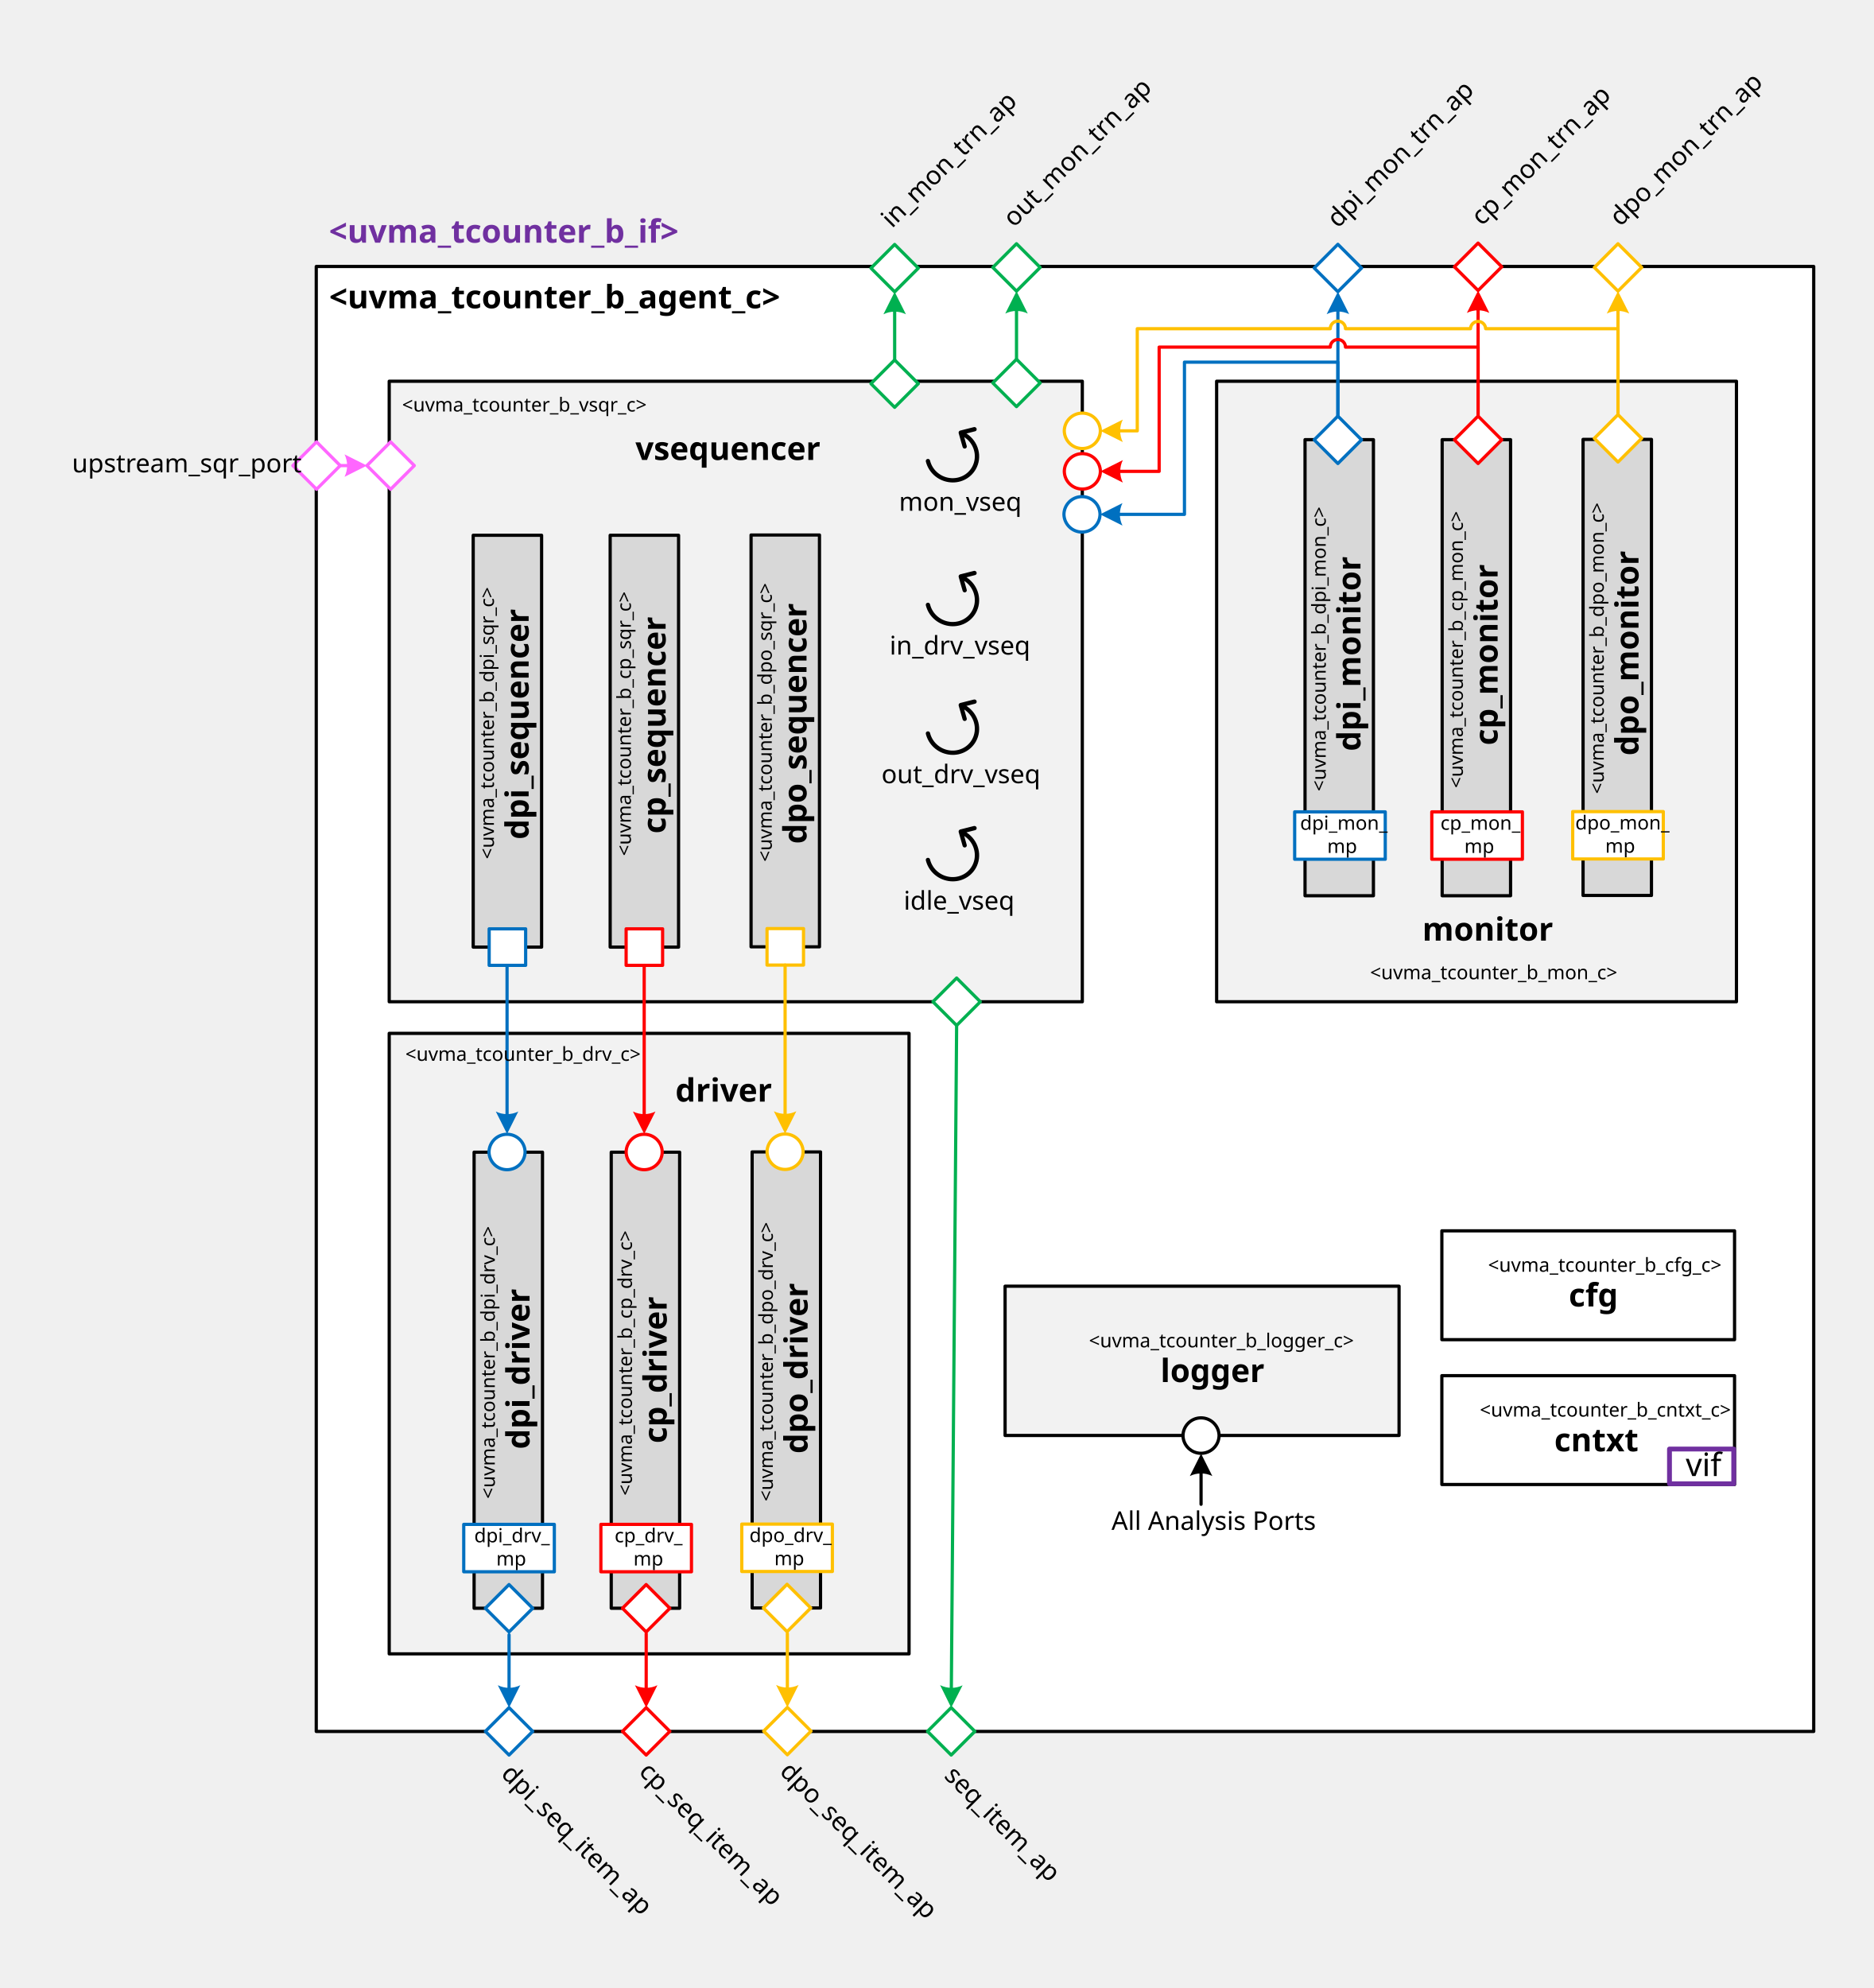
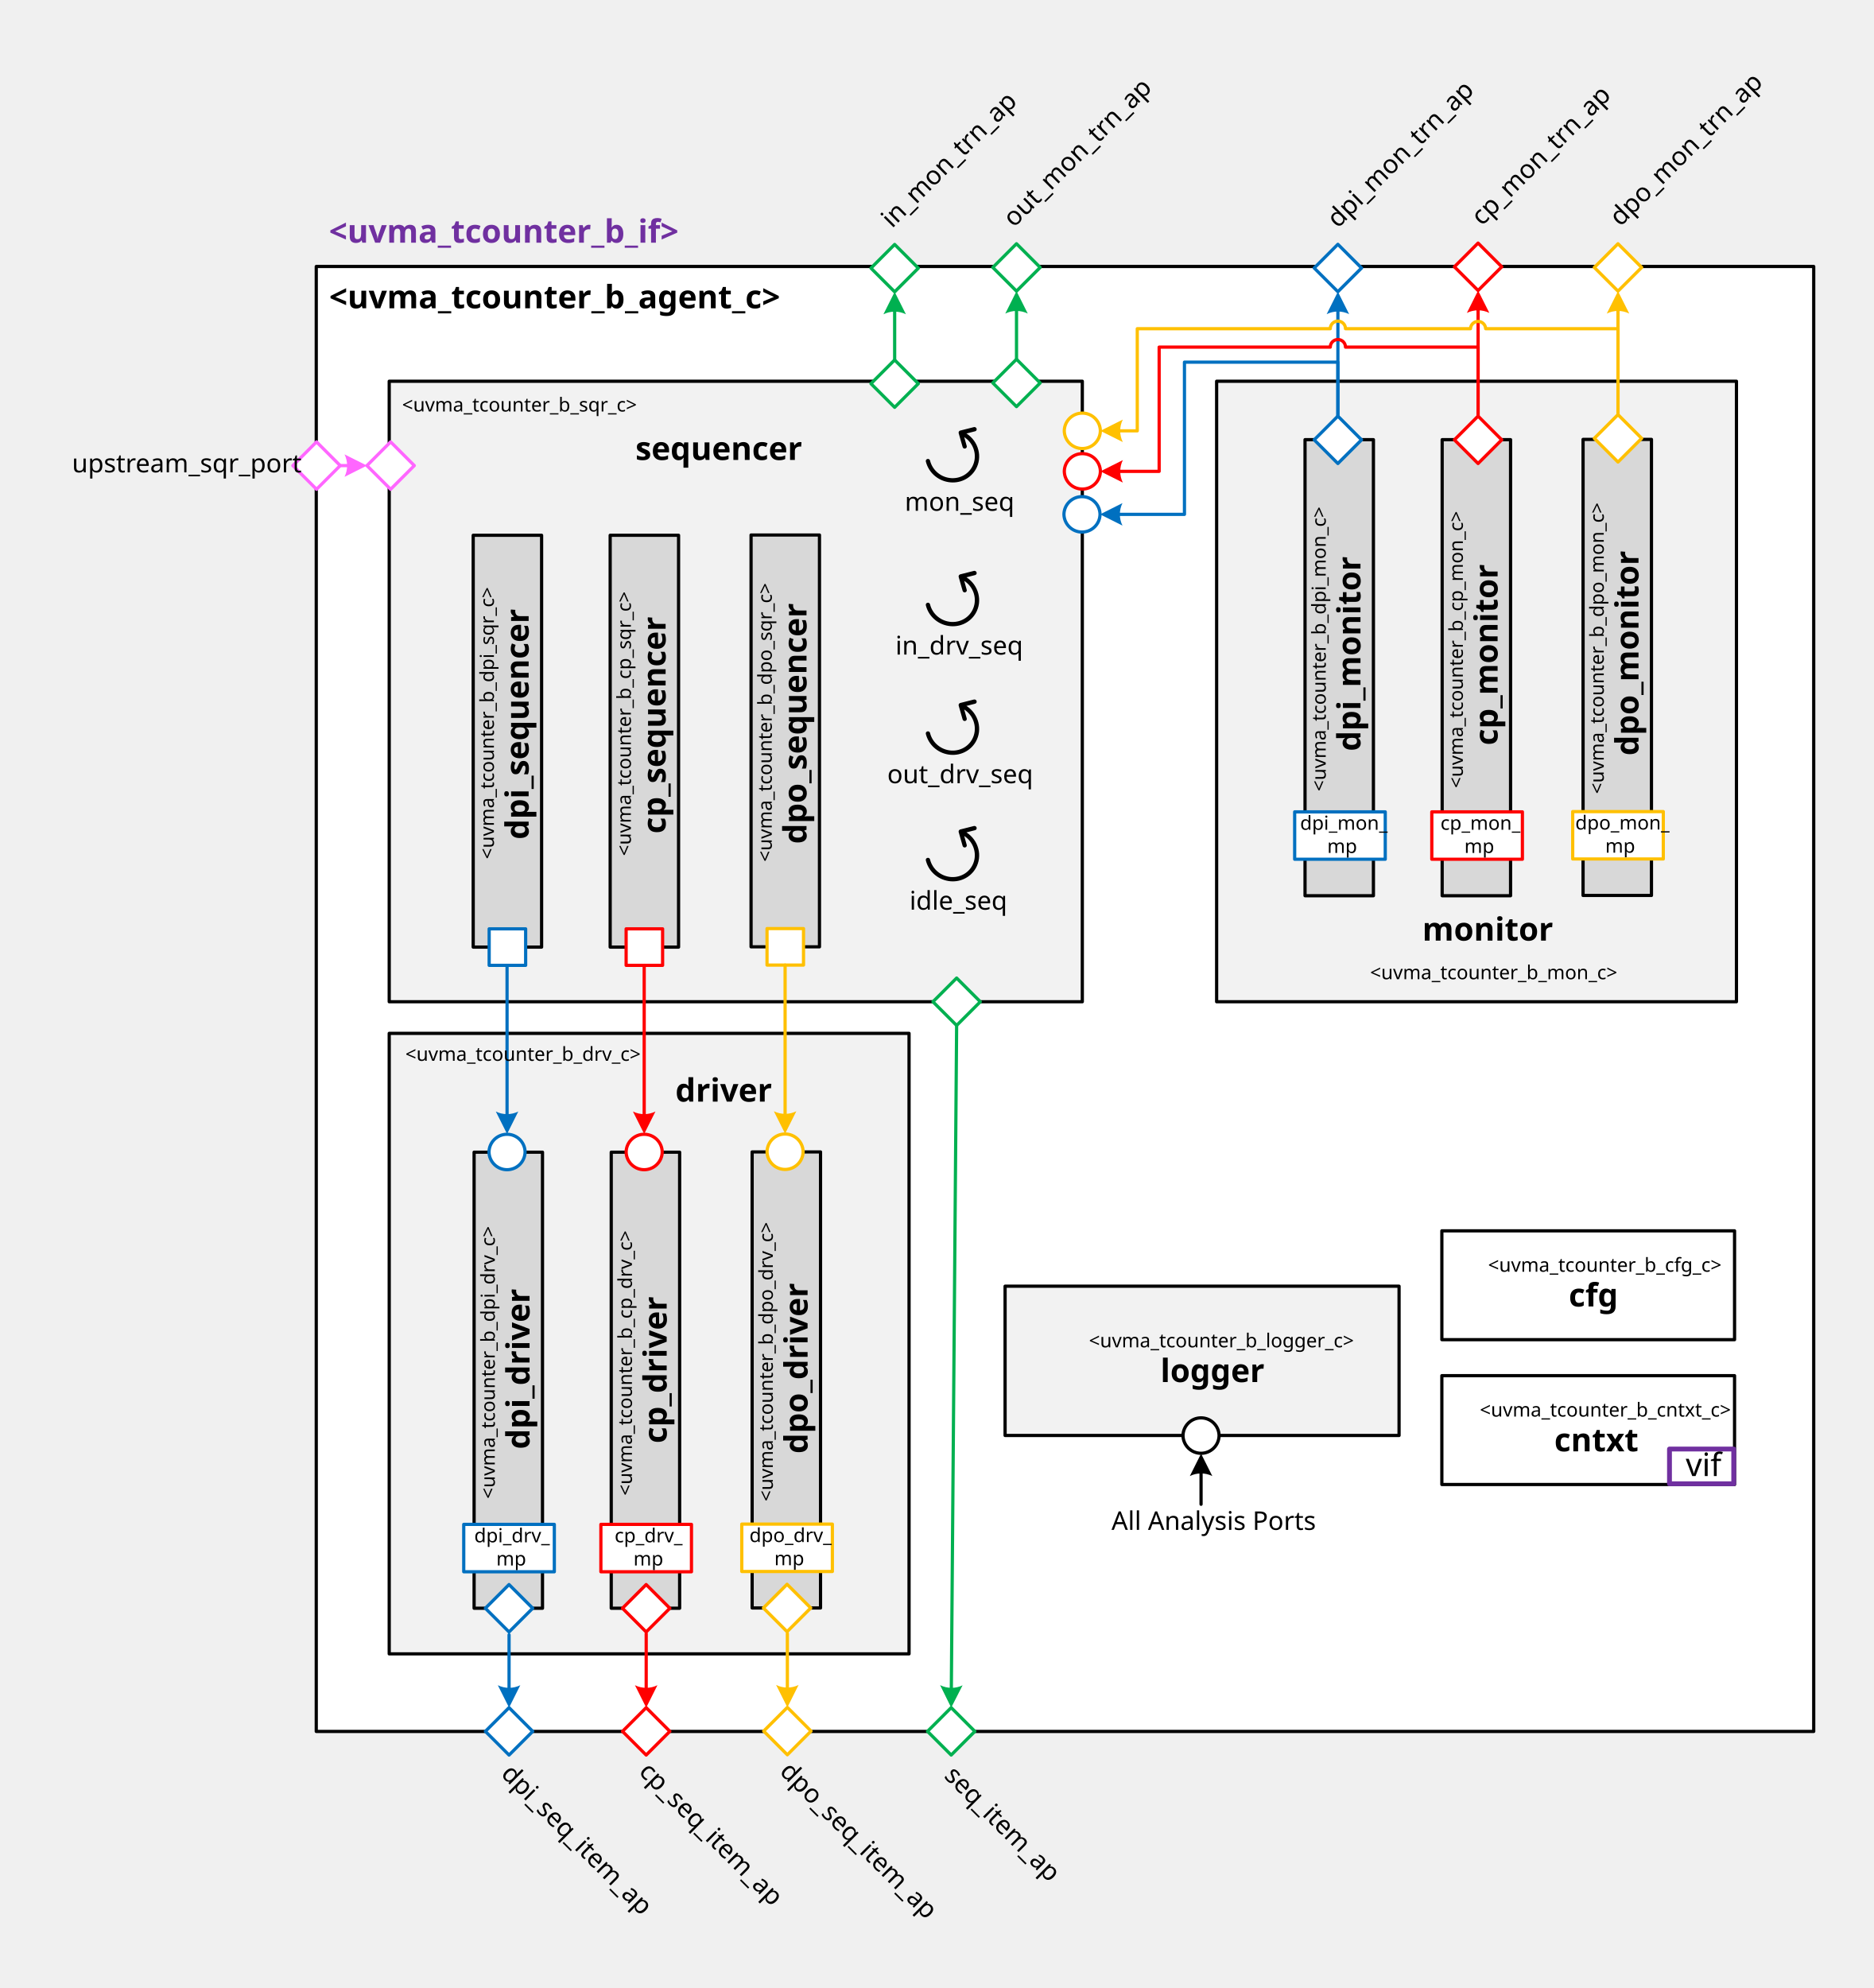
<svg xmlns="http://www.w3.org/2000/svg" xmlns:xlink="http://www.w3.org/1999/xlink" width="8.087in" height="8.581in" viewBox="0 0 582.241 617.827" xml:space="preserve" color-interpolation-filters="sRGB" class="st36">
  <style type="text/css">
	
		.st1 {fill:#ffffff;stroke:#000000;stroke-linecap:round;stroke-linejoin:round;stroke-width:1}
		.st2 {fill:#000000;font-family:Calibri;font-size:0.833em;font-weight:bold}
		.st3 {fill:#000000;font-family:Calibri;font-size:0.5em}
		.st4 {font-size:1.667em;font-weight:bold}
		.st5 {fill:#f2f2f2;stroke:#000000;stroke-linecap:round;stroke-linejoin:round;stroke-width:1}
		.st6 {font-size:0.6em;font-weight:normal}
		.st7 {fill:none;stroke:none;stroke-linecap:round;stroke-linejoin:round;stroke-width:0.75}
		.st8 {fill:#000000;font-family:Calibri;font-size:0.667em}
		.st9 {fill:#d8d8d8;stroke:#000000;stroke-linecap:round;stroke-linejoin:round;stroke-width:1}
		.st10 {fill:#ffffff;stroke:#0070c0;stroke-linecap:round;stroke-linejoin:round;stroke-width:1}
		.st11 {fill:#ffffff;stroke:#ff0000;stroke-linecap:round;stroke-linejoin:round;stroke-width:1}
		.st12 {fill:#ffffff;stroke:#00b050;stroke-linecap:round;stroke-linejoin:round;stroke-width:1}
		.st13 {fill:#ffffff;stroke:#ff66ff;stroke-linecap:round;stroke-linejoin:round;stroke-width:1}
		.st14 {marker-end:url(#mrkr5-45);stroke:#0070c0;stroke-linecap:round;stroke-linejoin:round;stroke-width:1}
		.st15 {fill:#0070c0;fill-opacity:1;stroke:#0070c0;stroke-opacity:1;stroke-width:0.284}
		.st16 {font-size:1em}
		.st17 {marker-end:url(#mrkr5-77);stroke:#ff0000;stroke-linecap:round;stroke-linejoin:round;stroke-width:1}
		.st18 {fill:#ff0000;fill-opacity:1;stroke:#ff0000;stroke-opacity:1;stroke-width:0.284}
		.st19 {marker-start:url(#mrkr5-87);stroke:#0070c0;stroke-linecap:round;stroke-linejoin:round;stroke-width:1}
		.st20 {marker-start:url(#mrkr5-93);stroke:#ff0000;stroke-linecap:round;stroke-linejoin:round;stroke-width:1}
		.st21 {marker-end:url(#mrkr5-105);stroke:#00b050;stroke-linecap:round;stroke-linejoin:round;stroke-width:1}
		.st22 {fill:#00b050;fill-opacity:1;stroke:#00b050;stroke-opacity:1;stroke-width:0.284}
		.st23 {marker-end:url(#mrkr5-116);stroke:#ff66ff;stroke-linecap:round;stroke-linejoin:round;stroke-width:1}
		.st24 {fill:#ff66ff;fill-opacity:1;stroke:#ff66ff;stroke-opacity:1;stroke-width:0.284}
		.st25 {fill:#000000;stroke:none;stroke-linecap:round;stroke-linejoin:round;stroke-width:6.375}
		.st26 {fill:#ffffff;stroke:#ffc000;stroke-linecap:round;stroke-linejoin:round;stroke-width:1}
		.st27 {marker-end:url(#mrkr5-206);stroke:#ffc000;stroke-linecap:round;stroke-linejoin:round;stroke-width:1}
		.st28 {fill:#ffc000;fill-opacity:1;stroke:#ffc000;stroke-opacity:1;stroke-width:0.284}
		.st29 {marker-start:url(#mrkr5-214);stroke:#ffc000;stroke-linecap:round;stroke-linejoin:round;stroke-width:1}
		.st30 {fill:#ffffff;stroke:#7030a0;stroke-linecap:round;stroke-linejoin:round;stroke-width:1.5}
		.st31 {fill:#000000;font-family:Calibri;font-size:0.833em}
		.st32 {fill:#7030a0;font-family:Calibri;font-size:0.833em;font-weight:bold}
		.st33 {marker-end:url(#mrkr5-308);stroke:#000000;stroke-linecap:round;stroke-linejoin:round;stroke-width:1}
		.st34 {fill:#000000;fill-opacity:1;stroke:#000000;stroke-opacity:1;stroke-width:0.284}
		.st35 {fill:none;stroke:none;stroke-linecap:round;stroke-linejoin:round;stroke-width:1}
		.st36 {fill:none;fill-rule:evenodd;font-size:12px;overflow:visible;stroke-linecap:square;stroke-miterlimit:3}
	
	</style>
  <defs id="Markers">
    <g id="lend5">
      <path d="M 2 1 L 0 0 L 1.981 -0.993 C 1.672 -0.365 1.673 0.373 1.985 1 " style="stroke:none" />
    </g>
    <marker id="mrkr5-45" class="st15" refX="-6.16" orient="auto" markerUnits="strokeWidth" overflow="visible">
      <use xlink:href="#lend5" transform="scale(-3.52,-3.52) " />
    </marker>
    <marker id="mrkr5-77" class="st18" refX="-6.16" orient="auto" markerUnits="strokeWidth" overflow="visible">
      <use xlink:href="#lend5" transform="scale(-3.52,-3.52) " />
    </marker>
    <marker id="mrkr5-87" class="st15" refX="5.8" orient="auto" markerUnits="strokeWidth" overflow="visible">
      <use xlink:href="#lend5" transform="scale(3.52) " />
    </marker>
    <marker id="mrkr5-93" class="st18" refX="5.8" orient="auto" markerUnits="strokeWidth" overflow="visible">
      <use xlink:href="#lend5" transform="scale(3.52) " />
    </marker>
    <marker id="mrkr5-105" class="st22" refX="-6.16" orient="auto" markerUnits="strokeWidth" overflow="visible">
      <use xlink:href="#lend5" transform="scale(-3.52,-3.52) " />
    </marker>
    <marker id="mrkr5-116" class="st24" refX="-6.16" orient="auto" markerUnits="strokeWidth" overflow="visible">
      <use xlink:href="#lend5" transform="scale(-3.52,-3.52) " />
    </marker>
    <marker id="mrkr5-206" class="st28" refX="-6.16" orient="auto" markerUnits="strokeWidth" overflow="visible">
      <use xlink:href="#lend5" transform="scale(-3.52,-3.52) " />
    </marker>
    <marker id="mrkr5-214" class="st28" refX="5.8" orient="auto" markerUnits="strokeWidth" overflow="visible">
      <use xlink:href="#lend5" transform="scale(3.52) " />
    </marker>
    <marker id="mrkr5-308" class="st34" refX="-6.16" orient="auto" markerUnits="strokeWidth" overflow="visible">
      <use xlink:href="#lend5" transform="scale(-3.52,-3.52) " />
    </marker>
  </defs>
  <g>
    <g id="shape1-1" transform="translate(98.2917,-79.7365)">
      <rect x="0" y="162.551" width="465.449" height="455.277" class="st1" />
      <text x="4" y="175.55" class="st2">&lt;uvma_tcounter_b_agent_c&gt;</text>
    </g>
    <g id="shape2-4" transform="translate(448.157,-201.489)">
      <rect x="0" y="584.001" width="90.98" height="33.827" class="st1" />
      <text x="14.36" y="596.71" class="st3">&lt;uvma_tcounter_b_cfg_c&gt; <tspan x="39.44" dy="1.08em" class="st4">cfg</tspan>
      </text>
    </g>
    <g id="shape3-8" transform="translate(120.969,-306.508)">
      <rect x="0" y="424.988" width="215.433" height="192.839" class="st5" />
-       <text x="4" y="434.39" class="st3">&lt;uvma_tcounter_b_vsqr_c&gt;</text>
+       <text x="4" y="434.39" class="st3">&lt;uvma_tcounter_b_sqr_c&gt;</text>
    </g>
    <g id="shape4-11" transform="translate(378.151,-306.508)">
      <rect x="0" y="424.988" width="161.575" height="192.839" class="st5" />
      <text x="63.92" y="598.83" class="st2">monitor <tspan x="47.7" dy="2em" class="st6">&lt;uvma_tcounter_b_mon_c&gt;</tspan>
      </text>
    </g>
    <g id="shape5-15" transform="translate(-20.1751,-359.208) rotate(-45)">
      <rect x="0" y="602.512" width="64.879" height="15.315" class="st7" />
      <text x="4" y="612.57" class="st8">dpi_mon_trn_ap</text>
    </g>
    <g id="group6-18" transform="translate(-449.493,300.005) rotate(-90)">
      <g id="shape7-19" transform="translate(5.66929,0)">
        <rect x="0" y="596.567" width="127.984" height="21.26" class="st9" />
        <text x="27.33" y="603" class="st3">&lt;uvma_tcounter_b_dpi_sqr_c&gt; <tspan x="33.44" dy="1.08em" class="st4">dpi_sequencer</tspan>
        </text>
      </g>
      <g id="shape8-23" transform="translate(6.39488E-14,-4.96063)">
        <rect x="0" y="606.489" width="11.339" height="11.339" class="st10" />
      </g>
    </g>
    <g id="group9-25" transform="translate(-406.921,300.005) rotate(-90)">
      <g id="shape10-26" transform="translate(5.66929,0)">
        <rect x="0" y="596.567" width="127.984" height="21.26" class="st9" />
        <text x="28.32" y="603" class="st3">&lt;uvma_tcounter_b_cp_sqr_c&gt; <tspan x="35.26" dy="1.08em" class="st4">cp_sequencer</tspan>
        </text>
      </g>
      <g id="shape11-30" transform="translate(6.39488E-14,-4.96063)">
        <rect x="0" y="606.489" width="11.339" height="11.339" class="st11" />
      </g>
    </g>
    <g id="shape12-32" transform="translate(289.976,-299.146)">
      <path d="M7.36 617.83 L14.72 610.47 L7.36 603.1 L0 610.47 L7.36 617.83 Z" class="st12" />
    </g>
    <g id="shape13-34" transform="translate(270.709,-491.238)">
      <path d="M7.36 617.83 L14.72 610.47 L7.36 603.1 L0 610.47 L7.36 617.83 Z" class="st12" />
    </g>
    <g id="shape14-36" transform="translate(114.044,-465.772)">
      <path d="M7.36 617.83 L14.72 610.47 L7.36 603.1 L0 610.47 L7.36 617.83 Z" class="st13" />
    </g>
    <g id="shape15-38" transform="translate(120.969,-103.846)">
      <rect x="0" y="424.988" width="161.575" height="192.839" class="st5" />
    </g>
    <g id="shape16-40" transform="translate(150.509,-317.822)">
      <path d="M7.09 617.83 L7.09 664.07" class="st14" />
    </g>
    <g id="group17-46" transform="translate(144.134,-103.846)">
      <g id="shape18-47" transform="translate(-593.348,603.654) rotate(-90)">
        <rect x="0" y="596.567" width="141.732" height="21.26" class="st9" />
        <text x="34.02" y="603" class="st3">&lt;uvma_tcounter_b_dpi_drv_c&gt; <tspan x="49.43" dy="1.08em" class="st4">dpi_driver</tspan>
        </text>
      </g>
      <g id="shape19-51" transform="translate(7.84967,1074.08) scale(1,-1)">
        <path d="M0 612.22 A5.611 5.611 0 0 1 11.22 612.22 A5.611 5.611 0 0 1 0 612.22 Z" class="st10" />
      </g>
      <g id="shape20-53" transform="translate(6.71582,-6.81116)">
        <path d="M7.36 617.83 L14.72 610.47 L7.36 603.1 L0 610.47 L7.36 617.83 Z" class="st10" />
      </g>
      <g id="shape21-55" transform="translate(-6.39488E-14,-25.5118)">
        <rect x="0" y="603.103" width="28.156" height="14.724" class="st10" />
        <text x="3.27" y="608.67" class="st3">dpi_drv_ <tspan x="10.11" dy="1.2em" class="st16">mp</tspan>
        </text>
      </g>
    </g>
    <g id="group22-59" transform="translate(186.759,-103.846)">
      <g id="shape23-60" transform="translate(-593.348,603.654) rotate(-90)">
        <rect x="0" y="596.567" width="141.732" height="21.26" class="st9" />
        <text x="35.01" y="603" class="st3">&lt;uvma_tcounter_b_cp_drv_c&gt; <tspan x="51.25" dy="1.08em" class="st4">cp_driver</tspan>
        </text>
      </g>
      <g id="shape24-64" transform="translate(7.84967,1074.08) scale(1,-1)">
        <path d="M0 612.22 A5.611 5.611 0 0 1 11.22 612.22 A5.611 5.611 0 0 1 0 612.22 Z" class="st11" />
      </g>
      <g id="shape25-66" transform="translate(6.71582,-6.81116)">
        <path d="M7.36 617.83 L14.72 610.47 L7.36 603.1 L0 610.47 L7.36 617.83 Z" class="st11" />
      </g>
      <g id="shape26-68" transform="translate(-6.39488E-14,-25.5118)">
        <rect x="0" y="603.103" width="28.156" height="14.724" class="st11" />
        <text x="4.27" y="608.67" class="st3">cp_drv_ <tspan x="10.11" dy="1.2em" class="st16">mp</tspan>
        </text>
      </g>
    </g>
    <g id="shape27-72" transform="translate(193.134,-317.822)">
      <path d="M7.09 617.83 L7.09 664.07" class="st17" />
    </g>
    <g id="shape28-78" transform="translate(150.856,-72.3997)">
      <path d="M7.36 617.83 L14.72 610.47 L7.36 603.1 L0 610.47 L7.36 617.83 Z" class="st10" />
    </g>
    <g id="shape29-80" transform="translate(193.48,-72.3997)">
      <path d="M7.36 617.83 L14.72 610.47 L7.36 603.1 L0 610.47 L7.36 617.83 Z" class="st11" />
    </g>
    <g id="shape30-82" transform="translate(-459.61,530.703) rotate(-90)">
      <path d="M5.8 617.83 L6.16 617.83 L22.63 617.83" class="st19" />
    </g>
    <g id="shape31-88" transform="translate(-416.985,530.703) rotate(-90)">
      <path d="M5.8 617.83 L6.16 617.83 L23.01 617.83" class="st20" />
    </g>
    <g id="shape32-94" transform="translate(270.709,-527.134)">
      <path d="M7.36 617.83 L14.72 610.47 L7.36 603.1 L0 610.47 L7.36 617.83 Z" class="st12" />
    </g>
    <g id="shape33-96" transform="translate(91.0145,-465.772)">
      <path d="M7.36 617.83 L14.72 610.47 L7.36 603.1 L0 610.47 L7.36 617.83 Z" class="st13" />
    </g>
    <g id="shape34-98" transform="translate(288.283,-72.3997)">
      <path d="M7.36 617.83 L14.72 610.47 L7.36 603.1 L0 610.47 L7.36 617.83 Z" class="st12" />
    </g>
    <g id="shape35-100" transform="translate(915.146,323.614) rotate(90.4574)">
      <path d="M0 617.83 L205.87 617.83" class="st21" />
    </g>
    <g id="shape36-106" transform="translate(-339.757,111.865) rotate(-90)">
      <path d="M0 617.83 L15.01 617.83" class="st21" />
    </g>
    <g id="shape37-111" transform="translate(105.739,-473.134)">
      <path d="M0 617.83 L2.15 617.83" class="st23" />
    </g>
    <g id="shape38-117" transform="translate(330.803,758.705) scale(1,-1)">
      <path d="M0 612.22 A5.611 5.611 0 0 1 11.22 612.22 A5.611 5.611 0 0 1 0 612.22 Z" class="st11" />
    </g>
    <g id="shape39-119" transform="translate(330.69,772.064) scale(1,-1)">
      <path d="M0 612.22 A5.611 5.611 0 0 1 11.22 612.22 A5.611 5.611 0 0 1 0 612.22 Z" class="st10" />
    </g>
    <g id="shape40-121" transform="translate(452.054,-527.553)">
      <path d="M7.36 617.83 L14.72 610.47 L7.36 603.1 L0 610.47 L7.36 617.83 Z" class="st11" />
    </g>
    <g id="shape41-123" transform="translate(452.33,-488.503)">
      <path d="M7.09 617.83 L7.09 584.94" class="st17" />
    </g>
    <g id="shape42-128" transform="translate(408.753,-488.503)">
      <path d="M7.09 617.83 L7.09 585.32" class="st14" />
    </g>
    <g id="shape43-133" transform="translate(415.84,-488.503)">
      <path d="M0 617.83 L0 601.05 L-47.69 601.05 L-47.69 648.35 L-67.77 648.35" class="st14" />
    </g>
    <g id="shape44-138" transform="translate(459.416,-488.503)">
      <path d="M0 617.83 L0 596.38 L-41.21 596.38 A2.362 2.362 -180 0 0 -45.94 596.38 L-99.13 596.38 L-99.13 634.99 L-111.23        634.99" class="st17" />
    </g>
    <g id="group45-143" transform="translate(831.12,482.284) rotate(120)">
      <g id="shape46-144">
        <path d="M11.29 602.99 C14.67 602.99 17.72 605.11 18.95 608.36 C20.2 611.61 19.39 615.28 16.91 617.65 C16.64 617.9         16.23 617.88 15.99 617.61 C15.72 617.34 15.74 616.91 16.01 616.66 C18.29 614.47 18.86 611 17.41 608.15         C15.96 605.31 12.85 603.82 9.8 604.52 C6.75 605.22 4.54 607.91 4.38 611.11 L6.38 609.06 C6.62 608.79         7.04 608.79 7.3 609.06 C7.56 609.31 7.56 609.73 7.3 610 L4.21 613.19 C4.1 613.3 3.94 613.39 3.79 613.39         L3.61 613.39 L3.57 613.37 C3.53 613.37 3.5 613.34 3.48 613.34 C3.39 613.32 3.33 613.28 3.26 613.21 L0.17         610.03 C-0.07 609.76 -0.05 609.33 0.19 609.08 C0.46 608.81 0.85 608.81 1.11 609.06 L3.07 611.07 C3.29         606.55 6.9 602.99 11.29 602.99 Z" class="st25" />
      </g>
      <g id="shape45-146">
-         <text x="-554.62" y="-278.86" transform="rotate(-120)" class="st8">in_drv_vseq</text>
+         <text x="-552.82" y="-278.86" transform="rotate(-120)" class="st8">in_drv_seq</text>
      </g>
    </g>
    <g id="group47-148" transform="translate(831.12,522.259) rotate(120)">
      <g id="shape48-149">
        <path d="M11.29 602.99 C14.67 602.99 17.72 605.11 18.95 608.36 C20.2 611.61 19.39 615.28 16.91 617.65 C16.64 617.9         16.23 617.88 15.99 617.61 C15.72 617.34 15.74 616.91 16.01 616.66 C18.29 614.47 18.86 611 17.41 608.15         C15.96 605.31 12.85 603.82 9.8 604.52 C6.75 605.22 4.54 607.91 4.38 611.11 L6.38 609.06 C6.62 608.79         7.04 608.79 7.3 609.06 C7.56 609.31 7.56 609.73 7.3 610 L4.21 613.19 C4.1 613.3 3.94 613.39 3.79 613.39         L3.61 613.39 L3.57 613.37 C3.53 613.37 3.5 613.34 3.48 613.34 C3.39 613.32 3.33 613.28 3.26 613.21 L0.17         610.03 C-0.07 609.76 -0.05 609.33 0.19 609.08 C0.46 608.81 0.85 608.81 1.11 609.06 L3.07 611.07 C3.29         606.55 6.9 602.99 11.29 602.99 Z" class="st25" />
      </g>
      <g id="shape47-151">
-         <text x="-557.15" y="-278.86" transform="rotate(-120)" class="st8">out_drv_vseq</text>
+         <text x="-555.35" y="-278.86" transform="rotate(-120)" class="st8">out_drv_seq</text>
      </g>
    </g>
    <g id="group49-153" transform="translate(831.12,561.566) rotate(120)">
      <g id="shape50-154">
        <path d="M11.29 602.99 C14.67 602.99 17.72 605.11 18.95 608.36 C20.2 611.61 19.39 615.28 16.91 617.65 C16.64 617.9         16.23 617.88 15.99 617.61 C15.72 617.34 15.74 616.91 16.01 616.66 C18.29 614.47 18.86 611 17.41 608.15         C15.96 605.31 12.85 603.82 9.8 604.52 C6.75 605.22 4.54 607.91 4.38 611.11 L6.38 609.06 C6.62 608.79         7.04 608.79 7.3 609.06 C7.56 609.31 7.56 609.73 7.3 610 L4.21 613.19 C4.1 613.3 3.94 613.39 3.79 613.39         L3.61 613.39 L3.57 613.37 C3.53 613.37 3.5 613.34 3.48 613.34 C3.39 613.32 3.33 613.28 3.26 613.21 L0.17         610.03 C-0.07 609.76 -0.05 609.33 0.19 609.08 C0.46 608.81 0.85 608.81 1.11 609.06 L3.07 611.07 C3.29         606.55 6.9 602.99 11.29 602.99 Z" class="st25" />
      </g>
      <g id="shape49-156">
-         <text x="-550.24" y="-278.86" transform="rotate(-120)" class="st8">idle_vseq</text>
+         <text x="-548.43" y="-278.86" transform="rotate(-120)" class="st8">idle_seq</text>
      </g>
    </g>
    <g id="group51-158" transform="translate(831.12,437.597) rotate(120)">
      <g id="shape52-159">
        <path d="M11.29 602.99 C14.67 602.99 17.72 605.11 18.95 608.36 C20.2 611.61 19.39 615.28 16.91 617.65 C16.64 617.9         16.23 617.88 15.99 617.61 C15.72 617.34 15.74 616.91 16.01 616.66 C18.29 614.47 18.86 611 17.41 608.15         C15.96 605.31 12.85 603.82 9.8 604.52 C6.75 605.22 4.54 607.91 4.38 611.11 L6.38 609.06 C6.62 608.79         7.04 608.79 7.3 609.06 C7.56 609.31 7.56 609.73 7.3 610 L4.21 613.19 C4.1 613.3 3.94 613.39 3.79 613.39         L3.61 613.39 L3.57 613.37 C3.53 613.37 3.5 613.34 3.48 613.34 C3.39 613.32 3.33 613.28 3.26 613.21 L0.17         610.03 C-0.07 609.76 -0.05 609.33 0.19 609.08 C0.46 608.81 0.85 608.81 1.11 609.06 L3.07 611.07 C3.29         606.55 6.9 602.99 11.29 602.99 Z" class="st25" />
      </g>
      <g id="shape51-161">
-         <text x="-551.72" y="-278.86" transform="rotate(-120)" class="st8">mon_vseq</text>
+         <text x="-549.91" y="-278.86" transform="rotate(-120)" class="st8">mon_seq</text>
      </g>
    </g>
    <g id="shape53-163" transform="translate(723.499,116.187) rotate(45)">
      <rect x="0" y="602.512" width="50.296" height="15.315" class="st7" />
      <text x="4" y="612.57" class="st8">seq_item_ap</text>
    </g>
    <g id="shape54-166" transform="translate(18.375,-465.772)">
      <rect x="0" y="602.512" width="73.401" height="15.315" class="st7" />
      <text x="4" y="612.57" class="st8">upstream_sqr_port</text>
    </g>
    <g id="shape55-169" transform="translate(-158.733,-359.208) rotate(-45)">
      <rect x="0" y="602.512" width="60.792" height="15.315" class="st7" />
      <text x="4" y="612.57" class="st8">in_mon_trn_ap</text>
    </g>
    <g id="shape56-172" transform="translate(24.6067,-359.908) rotate(-45)">
      <rect x="0" y="602.512" width="60.21" height="15.315" class="st7" />
      <text x="4" y="612.57" class="st8">cp_mon_trn_ap</text>
    </g>
    <g id="shape57-175" transform="translate(585.754,115.623) rotate(45)">
      <rect x="0" y="602.512" width="65.04" height="15.315" class="st7" />
      <text x="4" y="612.57" class="st8">dpi_seq_item_ap</text>
    </g>
    <g id="shape58-178" transform="translate(628.595,114.962) rotate(45)">
      <rect x="0" y="602.512" width="61.873" height="15.315" class="st7" />
      <text x="4" y="612.57" class="st8">cp_seq_item_ap</text>
    </g>
    <g id="group59-181" transform="translate(-363.125,299.922) rotate(-90)">
      <g id="shape60-182" transform="translate(5.66929,0)">
        <rect x="0" y="596.567" width="127.984" height="21.26" class="st9" />
        <text x="26.43" y="603" class="st3">&lt;uvma_tcounter_b_dpo_sqr_c&gt; <tspan x="31.98" dy="1.08em" class="st4">dpo_sequencer</tspan>
        </text>
      </g>
      <g id="shape61-186" transform="translate(6.39488E-14,-4.96063)">
        <rect x="0" y="606.489" width="11.339" height="11.339" class="st26" />
      </g>
    </g>
    <g id="group62-188" transform="translate(230.555,-103.93)">
      <g id="shape63-189" transform="translate(-593.348,603.654) rotate(-90)">
        <rect x="0" y="596.567" width="141.732" height="21.26" class="st9" />
        <text x="33.12" y="603" class="st3">&lt;uvma_tcounter_b_dpo_drv_c&gt; <tspan x="47.97" dy="1.08em" class="st4">dpo_driver</tspan>
        </text>
      </g>
      <g id="shape64-193" transform="translate(7.84967,1074.08) scale(1,-1)">
        <path d="M0 612.22 A5.611 5.611 0 0 1 11.22 612.22 A5.611 5.611 0 0 1 0 612.22 Z" class="st26" />
      </g>
      <g id="shape65-195" transform="translate(6.71582,-6.81116)">
        <path d="M7.36 617.83 L14.72 610.47 L7.36 603.1 L0 610.47 L7.36 617.83 Z" class="st26" />
      </g>
      <g id="shape66-197" transform="translate(-6.39488E-14,-25.5118)">
        <rect x="0" y="603.103" width="28.156" height="14.724" class="st26" />
        <text x="2.38" y="608.67" class="st3">dpo_drv_ <tspan x="10.11" dy="1.2em" class="st16">mp</tspan>
        </text>
      </g>
    </g>
    <g id="shape67-201" transform="translate(236.93,-317.906)">
      <path d="M7.09 617.83 L7.09 664.07" class="st27" />
    </g>
    <g id="shape68-207" transform="translate(237.36,-72.4832)">
      <path d="M7.36 617.83 L14.72 610.47 L7.36 603.1 L0 610.47 L7.36 617.83 Z" class="st26" />
    </g>
    <g id="shape69-209" transform="translate(-373.105,530.62) rotate(-90)">
      <path d="M5.8 617.83 L6.16 617.83 L22.92 617.83" class="st29" />
    </g>
    <g id="shape70-215" transform="translate(672.361,114.878) rotate(45)">
      <rect x="0" y="602.512" width="67.464" height="15.315" class="st7" />
      <text x="4" y="612.57" class="st8">dpo_seq_item_ap</text>
    </g>
    <g id="shape71-218" transform="translate(495.817,-488.965)">
      <path d="M7.09 617.83 L7.09 585.6" class="st27" />
    </g>
    <g id="shape72-223" transform="translate(67.6325,-359.708) rotate(-45)">
      <rect x="0" y="602.512" width="67.823" height="15.315" class="st7" />
      <text x="4" y="612.57" class="st8">dpo_mon_trn_ap</text>
    </g>
    <g id="shape73-226" transform="translate(330.793,746.111) scale(1,-1)">
      <path d="M0 612.22 A5.611 5.611 0 0 1 11.22 612.22 A5.611 5.611 0 0 1 0 612.22 Z" class="st26" />
    </g>
    <g id="shape74-228" transform="translate(502.904,-493.535)">
      <path d="M0 622.4 L0 595.69 L-41.13 595.69 A2.362 2.362 -180 0 0 -45.85 595.69 L-84.7 595.69 A2.362 2.362 -180 1        0 -89.43 595.69 L-149.42 595.69 L-149.42 627.43 L-154.73 627.43" class="st27" />
    </g>
    <g id="group75-233" transform="translate(448.155,-156.473)">
      <g id="shape76-234">
        <rect x="0" y="584.001" width="90.98" height="33.827" class="st1" />
        <text x="11.8" y="596.71" class="st3">&lt;uvma_tcounter_b_cntxt_c&gt; <tspan x="34.95" dy="1.08em" class="st4">cntxt</tspan>
        </text>
      </g>
      <g id="shape77-238" transform="translate(70.7553,-0.226695)">
        <rect x="0" y="607.023" width="19.97" height="10.804" class="st30" />
        <text x="5.05" y="615.43" class="st31">vif</text>
      </g>
    </g>
    <g id="shape78-241" transform="translate(98.2362,-537.751)">
      <rect x="0" y="602.512" width="102.259" height="15.315" class="st7" />
      <text x="4" y="613.17" class="st32">&lt;uvma_tcounter_b_if&gt;</text>
    </g>
    <g id="shape79-244" transform="translate(308.585,-491.458)">
      <path d="M7.36 617.83 L14.72 610.47 L7.36 603.1 L0 610.47 L7.36 617.83 Z" class="st12" />
    </g>
    <g id="shape80-246" transform="translate(308.585,-527.354)">
      <path d="M7.36 617.83 L14.72 610.47 L7.36 603.1 L0 610.47 L7.36 617.83 Z" class="st12" />
    </g>
    <g id="shape81-248" transform="translate(-301.88,111.645) rotate(-90)">
      <path d="M0 617.83 L15.01 617.83" class="st21" />
    </g>
    <g id="shape82-253" transform="translate(-120.857,-359.428) rotate(-45)">
      <rect x="0" y="602.512" width="63.72" height="15.315" class="st7" />
      <text x="4" y="612.57" class="st8">out_mon_trn_ap</text>
    </g>
    <g id="shape83-256" transform="translate(408.478,-527.175)">
      <path d="M7.36 617.83 L14.72 610.47 L7.36 603.1 L0 610.47 L7.36 617.83 Z" class="st10" />
    </g>
    <g id="shape84-258" transform="translate(495.542,-527.352)">
      <path d="M7.36 617.83 L14.72 610.47 L7.36 603.1 L0 610.47 L7.36 617.83 Z" class="st26" />
    </g>
    <g id="group85-260" transform="translate(488.829,-339.539)">
      <g id="shape86-261" transform="translate(-593.348,617.827) rotate(-90)">
        <rect x="0" y="596.567" width="141.732" height="21.26" class="st9" />
        <text x="31.55" y="603" class="st3">&lt;uvma_tcounter_b_dpo_mon_c&gt; <tspan x="43.46" dy="1.08em" class="st4">dpo_monitor</tspan>
        </text>
      </g>
      <g id="shape87-265" transform="translate(0,-11.3386)">
        <rect x="0" y="603.103" width="28.156" height="14.724" class="st26" />
        <text x="0.8" y="608.67" class="st3">dpo_mon_ <tspan x="10.11" dy="1.2em" class="st16">mp</tspan>
        </text>
      </g>
      <g id="shape88-269" transform="translate(6.71314,-134.702)">
        <path d="M7.36 617.83 L14.72 610.47 L7.36 603.1 L0 610.47 L7.36 617.83 Z" class="st26" />
      </g>
    </g>
    <g id="group89-271" transform="translate(445.032,-339.455)">
      <g id="shape90-272" transform="translate(-593.348,617.827) rotate(-90)">
        <rect x="0" y="596.567" width="141.732" height="21.26" class="st9" />
        <text x="33.44" y="603" class="st3">&lt;uvma_tcounter_b_cp_mon_c&gt; <tspan x="46.74" dy="1.08em" class="st4">cp_monitor</tspan>
        </text>
      </g>
      <g id="shape91-276" transform="translate(0,-11.3386)">
        <rect x="0" y="603.103" width="28.156" height="14.724" class="st11" />
        <text x="2.69" y="608.67" class="st3">cp_mon_ <tspan x="10.11" dy="1.2em" class="st16">mp</tspan>
        </text>
      </g>
      <g id="shape92-280" transform="translate(7.02209,-134.324)">
        <path d="M7.36 617.83 L14.72 610.47 L7.36 603.1 L0 610.47 L7.36 617.83 Z" class="st11" />
      </g>
    </g>
    <g id="group93-282" transform="translate(402.408,-339.455)">
      <g id="shape94-283" transform="translate(-593.348,617.827) rotate(-90)">
        <rect x="0" y="596.567" width="141.732" height="21.26" class="st9" />
        <text x="32.44" y="603" class="st3">&lt;uvma_tcounter_b_dpi_mon_c&gt; <tspan x="44.92" dy="1.08em" class="st4">dpi_monitor</tspan>
        </text>
      </g>
      <g id="shape95-287" transform="translate(0,-11.3386)">
        <rect x="0" y="603.103" width="28.156" height="14.724" class="st10" />
        <text x="1.69" y="608.67" class="st3">dpi_mon_ <tspan x="10.11" dy="1.2em" class="st16">mp</tspan>
        </text>
      </g>
      <g id="shape96-291" transform="translate(6.07001,-134.324)">
        <path d="M7.36 617.83 L14.72 610.47 L7.36 603.1 L0 610.47 L7.36 617.83 Z" class="st10" />
      </g>
    </g>
    <g id="group97-293" transform="translate(312.398,-137.116)">
      <g id="shape98-294" transform="translate(0,-34.5955)">
        <rect x="0" y="571.433" width="122.457" height="46.394" class="st5" />
        <text x="26.06" y="590.43" class="st3">&lt;uvma_tcounter_b_logger_c&gt; <tspan x="48.28" dy="1.08em" class="st4">logger</tspan>
        </text>
      </g>
      <g id="shape99-298" transform="translate(55.2971,1195.48) scale(1,-1)">
        <path d="M0 612.22 A5.611 5.611 0 0 1 11.22 612.22 A5.611 5.611 0 0 1 0 612.22 Z" class="st1" />
      </g>
      <g id="shape100-300" transform="translate(19.1027,0)">
        <rect x="0" y="602.512" width="83.02" height="15.315" class="st7" />
        <text x="13.97" y="612.57" class="st8">All Analysis Ports</text>
      </g>
      <g id="shape101-303" transform="translate(53.8218,-13.2216)">
        <path d="M7.09 617.83 L7.09 608.25" class="st33" />
      </g>
    </g>
    <g id="shape102-309" transform="translate(192.857,-266.14)">
      <rect x="0" y="595.502" width="58.787" height="22.326" class="st35" />
      <text x="17.05" y="608.5" class="st2">driver</text>
    </g>
    <g id="shape103-312" transform="translate(121.981,-278.822)">
      <rect x="0" y="595.502" width="102.259" height="22.326" class="st35" />
      <text x="4" y="608.5" class="st3">&lt;uvma_tcounter_b_drv_c&gt;</text>
    </g>
    <g id="shape104-315" transform="translate(193.496,-465.556)">
      <rect x="0" y="595.502" width="58.534" height="22.326" class="st35" />
-       <text x="4" y="608.5" class="st2">vsequencer</text>
+       <text x="4" y="608.5" class="st2">sequencer</text>
    </g>
  </g>
</svg>
